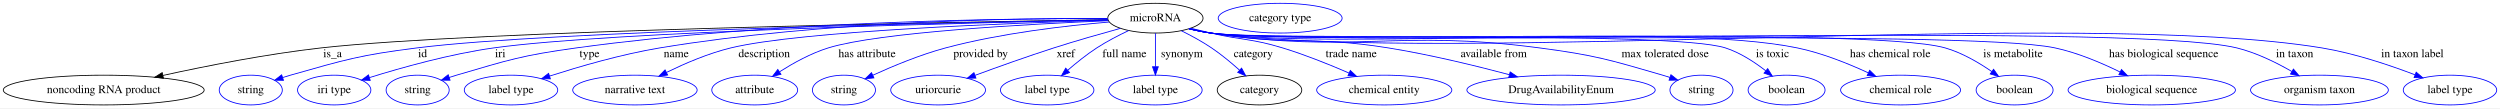
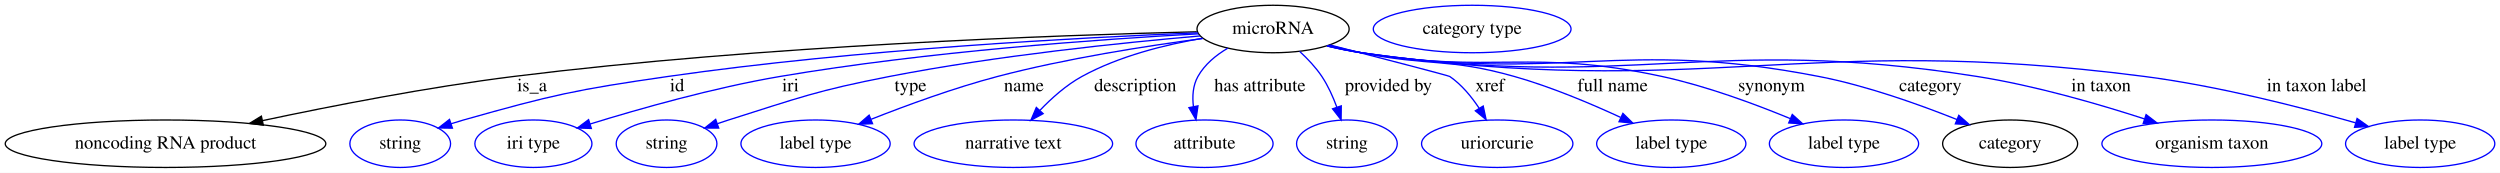
- <svg xmlns="http://www.w3.org/2000/svg" width="3026pt" height="131pt" viewBox="0.00 0.00 3026.08 131.00">
+ <svg xmlns="http://www.w3.org/2000/svg" width="1896pt" height="131pt" viewBox="0.00 0.00 1896.08 131.00">
  <g id="graph0" class="graph" transform="scale(1 1) rotate(0) translate(4 127)">
-     <polygon fill="white" stroke="transparent" points="-4,4 -4,-127 3022.08,-127 3022.08,4 -4,4" />
+     <polygon fill="white" stroke="transparent" points="-4,4 -4,-127 1892.08,-127 1892.08,4 -4,4" />
    <g id="node1" class="node">
-       <ellipse fill="none" stroke="black" cx="1394.54" cy="-105" rx="57.69" ry="18" />
-       <text text-anchor="middle" x="1394.54" y="-101.3" font-family="Times,serif" font-size="14.00">microRNA</text>
+       <ellipse fill="none" stroke="black" cx="961.54" cy="-105" rx="57.69" ry="18" />
+       <text text-anchor="middle" x="961.54" y="-101.3" font-family="Times,serif" font-size="14.00">microRNA</text>
    </g>
    <g id="node2" class="node">
      <ellipse fill="none" stroke="black" cx="121.54" cy="-18" rx="121.58" ry="18" />
      <text text-anchor="middle" x="121.54" y="-14.3" font-family="Times,serif" font-size="14.00">noncoding RNA product</text>
    </g>
    <g id="edge1" class="edge">
-       <path fill="none" stroke="black" d="M1336.97,-103.17C1151.54,-100.3 571.11,-89.84 384.54,-69 319.23,-61.7 245.84,-47.22 193.21,-35.7" />
-       <polygon fill="black" stroke="black" points="193.82,-32.26 183.3,-33.52 192.32,-39.09 193.82,-32.26" />
-       <text text-anchor="middle" x="398.54" y="-57.8" font-family="Times,serif" font-size="14.00">is_a</text>
+       <path fill="none" stroke="black" d="M903.68,-102.9C799.63,-100.39 574.18,-92.5 385.54,-69 320.74,-60.93 247.88,-46.73 195.14,-35.53" />
+       <polygon fill="black" stroke="black" points="195.71,-32.07 185.2,-33.4 194.24,-38.92 195.71,-32.07" />
+       <text text-anchor="middle" x="399.54" y="-57.8" font-family="Times,serif" font-size="14.00">is_a</text>
    </g>
    <g id="node3" class="node">
      <ellipse fill="none" stroke="blue" cx="299.54" cy="-18" rx="38.19" ry="18" />
      <text text-anchor="middle" x="299.54" y="-14.3" font-family="Times,serif" font-size="14.00">string</text>
    </g>
    <g id="edge2" class="edge">
-       <path fill="none" stroke="blue" d="M1336.75,-103.05C1165.62,-100.02 663.21,-89.57 500.54,-69 431.53,-60.27 414.46,-54.98 347.54,-36 344.43,-35.12 341.24,-34.14 338.04,-33.12" />
-       <polygon fill="blue" stroke="blue" points="339.13,-29.79 328.54,-29.94 336.91,-36.43 339.13,-29.79" />
-       <text text-anchor="middle" x="507.54" y="-57.8" font-family="Times,serif" font-size="14.00">id</text>
+       <path fill="none" stroke="blue" d="M904.38,-102.1C817.29,-98.64 646.31,-89.69 502.54,-69 432.82,-58.97 415.32,-55.13 347.54,-36 344.43,-35.12 341.24,-34.15 338.04,-33.13" />
+       <polygon fill="blue" stroke="blue" points="339.13,-29.8 328.53,-29.95 336.91,-36.44 339.13,-29.8" />
+       <text text-anchor="middle" x="509.54" y="-57.8" font-family="Times,serif" font-size="14.00">id</text>
    </g>
    <g id="node4" class="node">
      <ellipse fill="none" stroke="blue" cx="400.54" cy="-18" rx="44.39" ry="18" />
      <text text-anchor="middle" x="400.54" y="-14.3" font-family="Times,serif" font-size="14.00">iri type</text>
    </g>
    <g id="edge3" class="edge">
-       <path fill="none" stroke="blue" d="M1336.89,-102.9C1178.2,-99.64 737.26,-89.02 593.54,-69 540.98,-61.68 482.16,-45.2 443.43,-33.15" />
-       <polygon fill="blue" stroke="blue" points="444.13,-29.7 433.54,-30.04 442.03,-36.38 444.13,-29.7" />
-       <text text-anchor="middle" x="601.54" y="-57.8" font-family="Times,serif" font-size="14.00">iri</text>
+       <path fill="none" stroke="blue" d="M904.8,-101.34C831.22,-97.29 699.09,-87.95 587.54,-69 537.36,-60.48 481.1,-44.54 443.51,-32.94" />
+       <polygon fill="blue" stroke="blue" points="444.49,-29.58 433.9,-29.94 442.41,-36.26 444.49,-29.58" />
+       <text text-anchor="middle" x="595.54" y="-57.8" font-family="Times,serif" font-size="14.00">iri</text>
    </g>
    <g id="node5" class="node">
      <ellipse fill="none" stroke="blue" cx="501.54" cy="-18" rx="38.19" ry="18" />
      <text text-anchor="middle" x="501.54" y="-14.3" font-family="Times,serif" font-size="14.00">string</text>
    </g>
    <g id="edge4" class="edge">
-       <path fill="none" stroke="blue" d="M1336.52,-104.5C1216.09,-104.8 930.44,-101.62 693.54,-69 628.06,-59.98 611.96,-54.61 548.54,-36 545.64,-35.15 542.65,-34.21 539.66,-33.23" />
-       <polygon fill="blue" stroke="blue" points="540.78,-29.92 530.19,-30 538.52,-36.54 540.78,-29.92" />
-       <text text-anchor="middle" x="709.54" y="-57.8" font-family="Times,serif" font-size="14.00">type</text>
+       <path fill="none" stroke="blue" d="M906.19,-99.74C847.38,-94.65 751.83,-84.8 670.54,-69 615.4,-58.28 602.11,-52.9 548.54,-36 545.79,-35.13 542.95,-34.2 540.11,-33.24" />
+       <polygon fill="blue" stroke="blue" points="541.09,-29.87 530.49,-29.9 538.79,-36.49 541.09,-29.87" />
+       <text text-anchor="middle" x="686.54" y="-57.8" font-family="Times,serif" font-size="14.00">type</text>
    </g>
    <g id="node6" class="node">
      <ellipse fill="none" stroke="blue" cx="614.54" cy="-18" rx="56.59" ry="18" />
      <text text-anchor="middle" x="614.54" y="-14.3" font-family="Times,serif" font-size="14.00">label type</text>
    </g>
    <g id="edge5" class="edge">
-       <path fill="none" stroke="blue" d="M1336.59,-104.69C1228.99,-105.08 991.4,-101.7 794.54,-69 748.48,-61.35 697.3,-46.49 661.32,-34.95" />
-       <polygon fill="blue" stroke="blue" points="662.19,-31.55 651.6,-31.79 660.03,-38.21 662.19,-31.55" />
-       <text text-anchor="middle" x="814.54" y="-57.8" font-family="Times,serif" font-size="14.00">name</text>
+       <path fill="none" stroke="blue" d="M908.15,-97.78C865.58,-92.17 804.67,-82.69 752.54,-69 719.72,-60.38 683.71,-47.2 656.71,-36.54" />
+       <polygon fill="blue" stroke="blue" points="657.77,-33.2 647.19,-32.74 655.17,-39.7 657.77,-33.2" />
+       <text text-anchor="middle" x="772.54" y="-57.8" font-family="Times,serif" font-size="14.00">name</text>
    </g>
    <g id="node7" class="node">
      <ellipse fill="none" stroke="blue" cx="764.54" cy="-18" rx="75.29" ry="18" />
      <text text-anchor="middle" x="764.54" y="-14.3" font-family="Times,serif" font-size="14.00">narrative text</text>
    </g>
    <g id="edge6" class="edge">
-       <path fill="none" stroke="blue" d="M1337.11,-102.53C1221.77,-99.18 965.73,-89.62 880.54,-69 853.5,-62.45 824.77,-50.12 802.66,-39.33" />
-       <polygon fill="blue" stroke="blue" points="804.13,-36.16 793.62,-34.83 801.01,-42.42 804.13,-36.16" />
-       <text text-anchor="middle" x="921.04" y="-57.8" font-family="Times,serif" font-size="14.00">description</text>
+       <path fill="none" stroke="blue" d="M908.1,-97.99C879.6,-93.13 844.7,-84.43 816.54,-69 804.7,-62.51 793.61,-52.62 784.74,-43.34" />
+       <polygon fill="blue" stroke="blue" points="787.16,-40.81 777.84,-35.78 781.99,-45.53 787.16,-40.81" />
+       <text text-anchor="middle" x="857.04" y="-57.8" font-family="Times,serif" font-size="14.00">description</text>
    </g>
    <g id="node8" class="node">
      <ellipse fill="none" stroke="blue" cx="909.54" cy="-18" rx="51.99" ry="18" />
      <text text-anchor="middle" x="909.54" y="-14.3" font-family="Times,serif" font-size="14.00">attribute</text>
    </g>
    <g id="edge7" class="edge">
-       <path fill="none" stroke="blue" d="M1337.18,-101.9C1243.07,-97.96 1060.19,-88.07 998.54,-69 977.68,-62.55 956.29,-50.73 939.71,-40.2" />
-       <polygon fill="blue" stroke="blue" points="941.31,-37.07 931.02,-34.53 937.48,-42.93 941.31,-37.07" />
-       <text text-anchor="middle" x="1045.54" y="-57.8" font-family="Times,serif" font-size="14.00">has attribute</text>
+       <path fill="none" stroke="blue" d="M927.16,-90.44C918.2,-85.15 909.64,-78.12 904.54,-69 900.69,-62.12 900.18,-53.86 901.14,-46.06" />
+       <polygon fill="blue" stroke="blue" points="904.58,-46.71 903.07,-36.22 897.71,-45.36 904.58,-46.71" />
+       <text text-anchor="middle" x="951.54" y="-57.8" font-family="Times,serif" font-size="14.00">has attribute</text>
    </g>
    <g id="node9" class="node">
      <ellipse fill="none" stroke="blue" cx="1017.54" cy="-18" rx="38.19" ry="18" />
      <text text-anchor="middle" x="1017.54" y="-14.3" font-family="Times,serif" font-size="14.00">string</text>
    </g>
    <g id="edge8" class="edge">
-       <path fill="none" stroke="blue" d="M1338.5,-100.31C1286.5,-95.94 1207.3,-86.87 1140.54,-69 1109.87,-60.79 1076.6,-46.95 1052.41,-35.9" />
-       <polygon fill="blue" stroke="blue" points="1053.82,-32.7 1043.28,-31.67 1050.88,-39.05 1053.82,-32.7" />
-       <text text-anchor="middle" x="1183.04" y="-57.8" font-family="Times,serif" font-size="14.00">provided by</text>
+       <path fill="none" stroke="blue" d="M981.7,-88C987.71,-82.47 993.93,-75.92 998.54,-69 1003.25,-61.94 1007.02,-53.54 1009.92,-45.67" />
+       <polygon fill="blue" stroke="blue" points="1013.26,-46.71 1013.13,-36.12 1006.63,-44.48 1013.26,-46.71" />
+       <text text-anchor="middle" x="1049.04" y="-57.8" font-family="Times,serif" font-size="14.00">provided by</text>
    </g>
    <g id="node10" class="node">
      <ellipse fill="none" stroke="blue" cx="1131.54" cy="-18" rx="57.39" ry="18" />
      <text text-anchor="middle" x="1131.54" y="-14.3" font-family="Times,serif" font-size="14.00">uriorcurie</text>
    </g>
    <g id="edge9" class="edge">
-       <path fill="none" stroke="blue" d="M1352.21,-92.69C1328.39,-86.15 1298.18,-77.54 1271.54,-69 1239.47,-58.72 1203.72,-45.93 1176.38,-35.86" />
-       <polygon fill="blue" stroke="blue" points="1177.3,-32.47 1166.71,-32.28 1174.87,-39.04 1177.3,-32.47" />
-       <text text-anchor="middle" x="1286.04" y="-57.8" font-family="Times,serif" font-size="14.00">xref</text>
+       <path fill="none" stroke="blue" d="M1004.62,-92.93C1043.42,-82.93 1094.56,-69.67 1095.54,-69 1104.54,-62.83 1112.08,-53.64 1117.9,-44.81" />
+       <polygon fill="blue" stroke="blue" points="1120.91,-46.6 1123.13,-36.24 1114.94,-42.95 1120.91,-46.6" />
+       <text text-anchor="middle" x="1126.04" y="-57.8" font-family="Times,serif" font-size="14.00">xref</text>
    </g>
    <g id="node11" class="node">
      <ellipse fill="none" stroke="blue" cx="1263.54" cy="-18" rx="56.59" ry="18" />
      <text text-anchor="middle" x="1263.54" y="-14.3" font-family="Times,serif" font-size="14.00">label type</text>
    </g>
    <g id="edge10" class="edge">
-       <path fill="none" stroke="blue" d="M1362.2,-90.04C1349.76,-84.17 1335.64,-76.86 1323.54,-69 1311.31,-61.05 1298.76,-50.95 1288.32,-41.92" />
-       <polygon fill="blue" stroke="blue" points="1290.61,-39.26 1280.79,-35.27 1285.97,-44.51 1290.61,-39.26" />
-       <text text-anchor="middle" x="1357.04" y="-57.8" font-family="Times,serif" font-size="14.00">full name</text>
+       <path fill="none" stroke="blue" d="M1003.93,-92.6C1012.07,-90.59 1020.54,-88.63 1028.54,-87 1079.66,-76.57 1094.34,-83.21 1144.54,-69 1172.27,-61.15 1202.18,-48.57 1225.07,-37.99" />
+       <polygon fill="blue" stroke="blue" points="1226.86,-41.01 1234.43,-33.59 1223.89,-34.68 1226.86,-41.01" />
+       <text text-anchor="middle" x="1219.04" y="-57.8" font-family="Times,serif" font-size="14.00">full name</text>
    </g>
    <g id="node12" class="node">
      <ellipse fill="none" stroke="blue" cx="1394.54" cy="-18" rx="56.59" ry="18" />
      <text text-anchor="middle" x="1394.54" y="-14.3" font-family="Times,serif" font-size="14.00">label type</text>
    </g>
    <g id="edge11" class="edge">
-       <path fill="none" stroke="blue" d="M1394.54,-86.8C1394.54,-75.16 1394.54,-59.55 1394.54,-46.24" />
-       <polygon fill="blue" stroke="blue" points="1398.04,-46.18 1394.54,-36.18 1391.04,-46.18 1398.04,-46.18" />
-       <text text-anchor="middle" x="1426.54" y="-57.8" font-family="Times,serif" font-size="14.00">synonym</text>
+       <path fill="none" stroke="blue" d="M1002.77,-92.37C1011.24,-90.31 1020.13,-88.39 1028.54,-87 1128.83,-70.44 1157.19,-90.51 1256.54,-69 1290.14,-61.73 1326.66,-48.23 1353.69,-37.09" />
+       <polygon fill="blue" stroke="blue" points="1355.32,-40.2 1363.19,-33.11 1352.61,-33.74 1355.32,-40.2" />
+       <text text-anchor="middle" x="1339.54" y="-57.8" font-family="Times,serif" font-size="14.00">synonym</text>
    </g>
    <g id="node13" class="node">
      <ellipse fill="none" stroke="black" cx="1520.54" cy="-18" rx="51.19" ry="18" />
      <text text-anchor="middle" x="1520.54" y="-14.3" font-family="Times,serif" font-size="14.00">category</text>
    </g>
    <g id="edge12" class="edge">
-       <path fill="none" stroke="blue" d="M1425.88,-89.8C1437.72,-83.95 1451.09,-76.72 1462.54,-69 1474.28,-61.08 1486.29,-51.09 1496.32,-42.13" />
-       <polygon fill="blue" stroke="blue" points="1498.86,-44.55 1503.89,-35.22 1494.14,-39.38 1498.86,-44.55" />
-       <text text-anchor="middle" x="1513.04" y="-57.8" font-family="Times,serif" font-size="14.00">category</text>
+       <path fill="none" stroke="blue" d="M1002.74,-92.19C1011.21,-90.15 1020.11,-88.27 1028.54,-87 1181.23,-63.9 1223.95,-98.46 1375.54,-69 1411.94,-61.93 1451.65,-47.75 1480.29,-36.3" />
+       <polygon fill="blue" stroke="blue" points="1481.61,-39.54 1489.56,-32.53 1478.98,-33.05 1481.61,-39.54" />
+       <text text-anchor="middle" x="1460.04" y="-57.8" font-family="Times,serif" font-size="14.00">category</text>
    </g>
    <g id="node15" class="node">
-       <ellipse fill="none" stroke="blue" cx="1671.54" cy="-18" rx="81.79" ry="18" />
-       <text text-anchor="middle" x="1671.54" y="-14.3" font-family="Times,serif" font-size="14.00">chemical entity</text>
+       <ellipse fill="none" stroke="blue" cx="1673.54" cy="-18" rx="83.39" ry="18" />
+       <text text-anchor="middle" x="1673.54" y="-14.3" font-family="Times,serif" font-size="14.00">organism taxon</text>
    </g>
    <g id="edge13" class="edge">
-       <path fill="none" stroke="blue" d="M1437.36,-92.83C1445.38,-90.83 1453.7,-88.8 1461.54,-87 1500.02,-78.14 1510.76,-80.48 1548.54,-69 1575.87,-60.69 1605.56,-48.71 1628.93,-38.56" />
-       <polygon fill="blue" stroke="blue" points="1630.46,-41.71 1638.2,-34.48 1627.64,-35.3 1630.46,-41.71" />
-       <text text-anchor="middle" x="1631.54" y="-57.8" font-family="Times,serif" font-size="14.00">trade name</text>
+       <path fill="none" stroke="blue" d="M1002.37,-92.19C1010.95,-90.12 1019.99,-88.24 1028.54,-87 1234.11,-57.29 1290.36,-101.31 1495.54,-69 1539.16,-62.13 1587.3,-48.21 1622.51,-36.79" />
+       <polygon fill="blue" stroke="blue" points="1623.67,-40.09 1632.08,-33.65 1621.49,-33.44 1623.67,-40.09" />
+       <text text-anchor="middle" x="1589.54" y="-57.8" font-family="Times,serif" font-size="14.00">in taxon</text>
    </g>
    <g id="node16" class="node">
-       <ellipse fill="none" stroke="blue" cx="1885.54" cy="-18" rx="113.98" ry="18" />
-       <text text-anchor="middle" x="1885.54" y="-14.3" font-family="Times,serif" font-size="14.00">DrugAvailabilityEnum</text>
+       <ellipse fill="none" stroke="blue" cx="1831.54" cy="-18" rx="56.59" ry="18" />
+       <text text-anchor="middle" x="1831.54" y="-14.3" font-family="Times,serif" font-size="14.00">label type</text>
    </g>
    <g id="edge14" class="edge">
-       <path fill="none" stroke="blue" d="M1436.13,-92.32C1444.49,-90.29 1453.25,-88.39 1461.54,-87 1556.11,-71.15 1581.86,-84.2 1676.54,-69 1726.22,-61.02 1781.57,-47.57 1822.82,-36.63" />
-       <polygon fill="blue" stroke="blue" points="1823.97,-39.95 1832.73,-33.98 1822.16,-33.18 1823.97,-39.95" />
-       <text text-anchor="middle" x="1804.04" y="-57.8" font-family="Times,serif" font-size="14.00">available from</text>
-     </g>
-     <g id="node17" class="node">
-       <ellipse fill="none" stroke="blue" cx="2055.54" cy="-18" rx="38.19" ry="18" />
-       <text text-anchor="middle" x="2055.54" y="-14.3" font-family="Times,serif" font-size="14.00">string</text>
-     </g>
-     <g id="edge15" class="edge">
-       <path fill="none" stroke="blue" d="M1435.37,-92.24C1443.95,-90.16 1452.99,-88.26 1461.54,-87 1636.7,-61.09 1684,-92.23 1859.54,-69 1926.78,-60.1 1943.4,-54.91 2008.54,-36 2011.45,-35.16 2014.43,-34.23 2017.42,-33.25" />
-       <polygon fill="blue" stroke="blue" points="2018.56,-36.56 2026.9,-30.02 2016.31,-29.93 2018.56,-36.56" />
-       <text text-anchor="middle" x="2011.54" y="-57.8" font-family="Times,serif" font-size="14.00">max tolerated dose</text>
-     </g>
-     <g id="node18" class="node">
-       <ellipse fill="none" stroke="blue" cx="2158.54" cy="-18" rx="46.59" ry="18" />
-       <text text-anchor="middle" x="2158.54" y="-14.3" font-family="Times,serif" font-size="14.00">boolean</text>
-     </g>
-     <g id="edge16" class="edge">
-       <path fill="none" stroke="blue" d="M1435.36,-92.13C1443.94,-90.06 1452.98,-88.19 1461.54,-87 1530.13,-77.43 2018.62,-90.23 2084.54,-69 2102.38,-63.25 2119.88,-51.78 2133.37,-41.28" />
-       <polygon fill="blue" stroke="blue" points="2135.66,-43.93 2141.23,-34.92 2131.25,-38.49 2135.66,-43.93" />
-       <text text-anchor="middle" x="2141.54" y="-57.8" font-family="Times,serif" font-size="14.00">is toxic</text>
-     </g>
-     <g id="node19" class="node">
-       <ellipse fill="none" stroke="blue" cx="2296.54" cy="-18" rx="72.59" ry="18" />
-       <text text-anchor="middle" x="2296.54" y="-14.3" font-family="Times,serif" font-size="14.00">chemical role</text>
-     </g>
-     <g id="edge17" class="edge">
-       <path fill="none" stroke="blue" d="M1435.36,-92.11C1443.94,-90.04 1452.98,-88.18 1461.54,-87 1617.89,-65.46 2016.95,-100.81 2171.54,-69 2201.45,-62.85 2233.39,-49.95 2257.5,-38.8" />
-       <polygon fill="blue" stroke="blue" points="2259.11,-41.9 2266.66,-34.47 2256.12,-35.57 2259.11,-41.9" />
-       <text text-anchor="middle" x="2284.04" y="-57.8" font-family="Times,serif" font-size="14.00">has chemical role</text>
-     </g>
-     <g id="node20" class="node">
-       <ellipse fill="none" stroke="blue" cx="2434.54" cy="-18" rx="46.59" ry="18" />
-       <text text-anchor="middle" x="2434.54" y="-14.3" font-family="Times,serif" font-size="14.00">boolean</text>
-     </g>
-     <g id="edge18" class="edge">
-       <path fill="none" stroke="blue" d="M1435.35,-92.07C1443.93,-90.01 1452.98,-88.16 1461.54,-87 1559.45,-73.76 2255.55,-96.17 2350.54,-69 2370.92,-63.17 2391.4,-51.13 2407.04,-40.33" />
-       <polygon fill="blue" stroke="blue" points="2409.09,-43.16 2415.2,-34.5 2405.03,-37.47 2409.09,-43.16" />
-       <text text-anchor="middle" x="2432.54" y="-57.8" font-family="Times,serif" font-size="14.00">is metabolite</text>
-     </g>
-     <g id="node21" class="node">
-       <ellipse fill="none" stroke="blue" cx="2600.54" cy="-18" rx="101.28" ry="18" />
-       <text text-anchor="middle" x="2600.54" y="-14.3" font-family="Times,serif" font-size="14.00">biological sequence</text>
-     </g>
-     <g id="edge19" class="edge">
-       <path fill="none" stroke="blue" d="M1435.35,-92.05C1443.93,-89.99 1452.98,-88.15 1461.54,-87 1574.11,-71.93 2372.48,-92.76 2483.54,-69 2510.95,-63.14 2539.92,-50.8 2562.19,-39.86" />
-       <polygon fill="blue" stroke="blue" points="2563.93,-42.89 2571.29,-35.27 2560.78,-36.64 2563.93,-42.89" />
-       <text text-anchor="middle" x="2615.04" y="-57.8" font-family="Times,serif" font-size="14.00">has biological sequence</text>
-     </g>
-     <g id="node22" class="node">
-       <ellipse fill="none" stroke="blue" cx="2803.54" cy="-18" rx="83.39" ry="18" />
-       <text text-anchor="middle" x="2803.54" y="-14.3" font-family="Times,serif" font-size="14.00">organism taxon</text>
-     </g>
-     <g id="edge20" class="edge">
-       <path fill="none" stroke="blue" d="M1434.99,-92.12C1443.67,-90.02 1452.85,-88.15 1461.54,-87 1598.36,-68.9 2569.45,-101.68 2703.54,-69 2727.04,-63.27 2751.35,-51.27 2770.12,-40.47" />
-       <polygon fill="blue" stroke="blue" points="2772.04,-43.4 2778.86,-35.29 2768.48,-37.37 2772.04,-43.4" />
-       <text text-anchor="middle" x="2773.54" y="-57.8" font-family="Times,serif" font-size="14.00">in taxon</text>
-     </g>
-     <g id="node23" class="node">
-       <ellipse fill="none" stroke="blue" cx="2961.54" cy="-18" rx="56.59" ry="18" />
-       <text text-anchor="middle" x="2961.54" y="-14.3" font-family="Times,serif" font-size="14.00">label type</text>
-     </g>
-     <g id="edge21" class="edge">
-       <path fill="none" stroke="blue" d="M1434.99,-92.11C1443.67,-90.02 1452.85,-88.14 1461.54,-87 1757.9,-47.97 2511.57,-117.42 2806.54,-69 2845.69,-62.57 2888.49,-48.17 2919.17,-36.47" />
-       <polygon fill="blue" stroke="blue" points="2920.63,-39.65 2928.69,-32.77 2918.1,-33.13 2920.63,-39.65" />
-       <text text-anchor="middle" x="2916.04" y="-57.8" font-family="Times,serif" font-size="14.00">in taxon label</text>
+       <path fill="none" stroke="blue" d="M1002.36,-92.14C1010.94,-90.07 1019.98,-88.2 1028.54,-87 1290.1,-50.3 1360.6,-102.86 1622.54,-69 1678.2,-61.8 1740.62,-45.8 1782.63,-33.82" />
+       <polygon fill="blue" stroke="blue" points="1783.69,-37.16 1792.33,-31.03 1781.75,-30.43 1783.69,-37.16" />
+       <text text-anchor="middle" x="1753.04" y="-57.8" font-family="Times,serif" font-size="14.00">in taxon label</text>
    </g>
    <g id="node14" class="node">
-       <ellipse fill="none" stroke="blue" cx="1545.54" cy="-105" rx="74.99" ry="18" />
-       <text text-anchor="middle" x="1545.54" y="-101.3" font-family="Times,serif" font-size="14.00">category type</text>
+       <ellipse fill="none" stroke="blue" cx="1112.54" cy="-105" rx="74.99" ry="18" />
+       <text text-anchor="middle" x="1112.54" y="-101.3" font-family="Times,serif" font-size="14.00">category type</text>
    </g>
  </g>
</svg>
